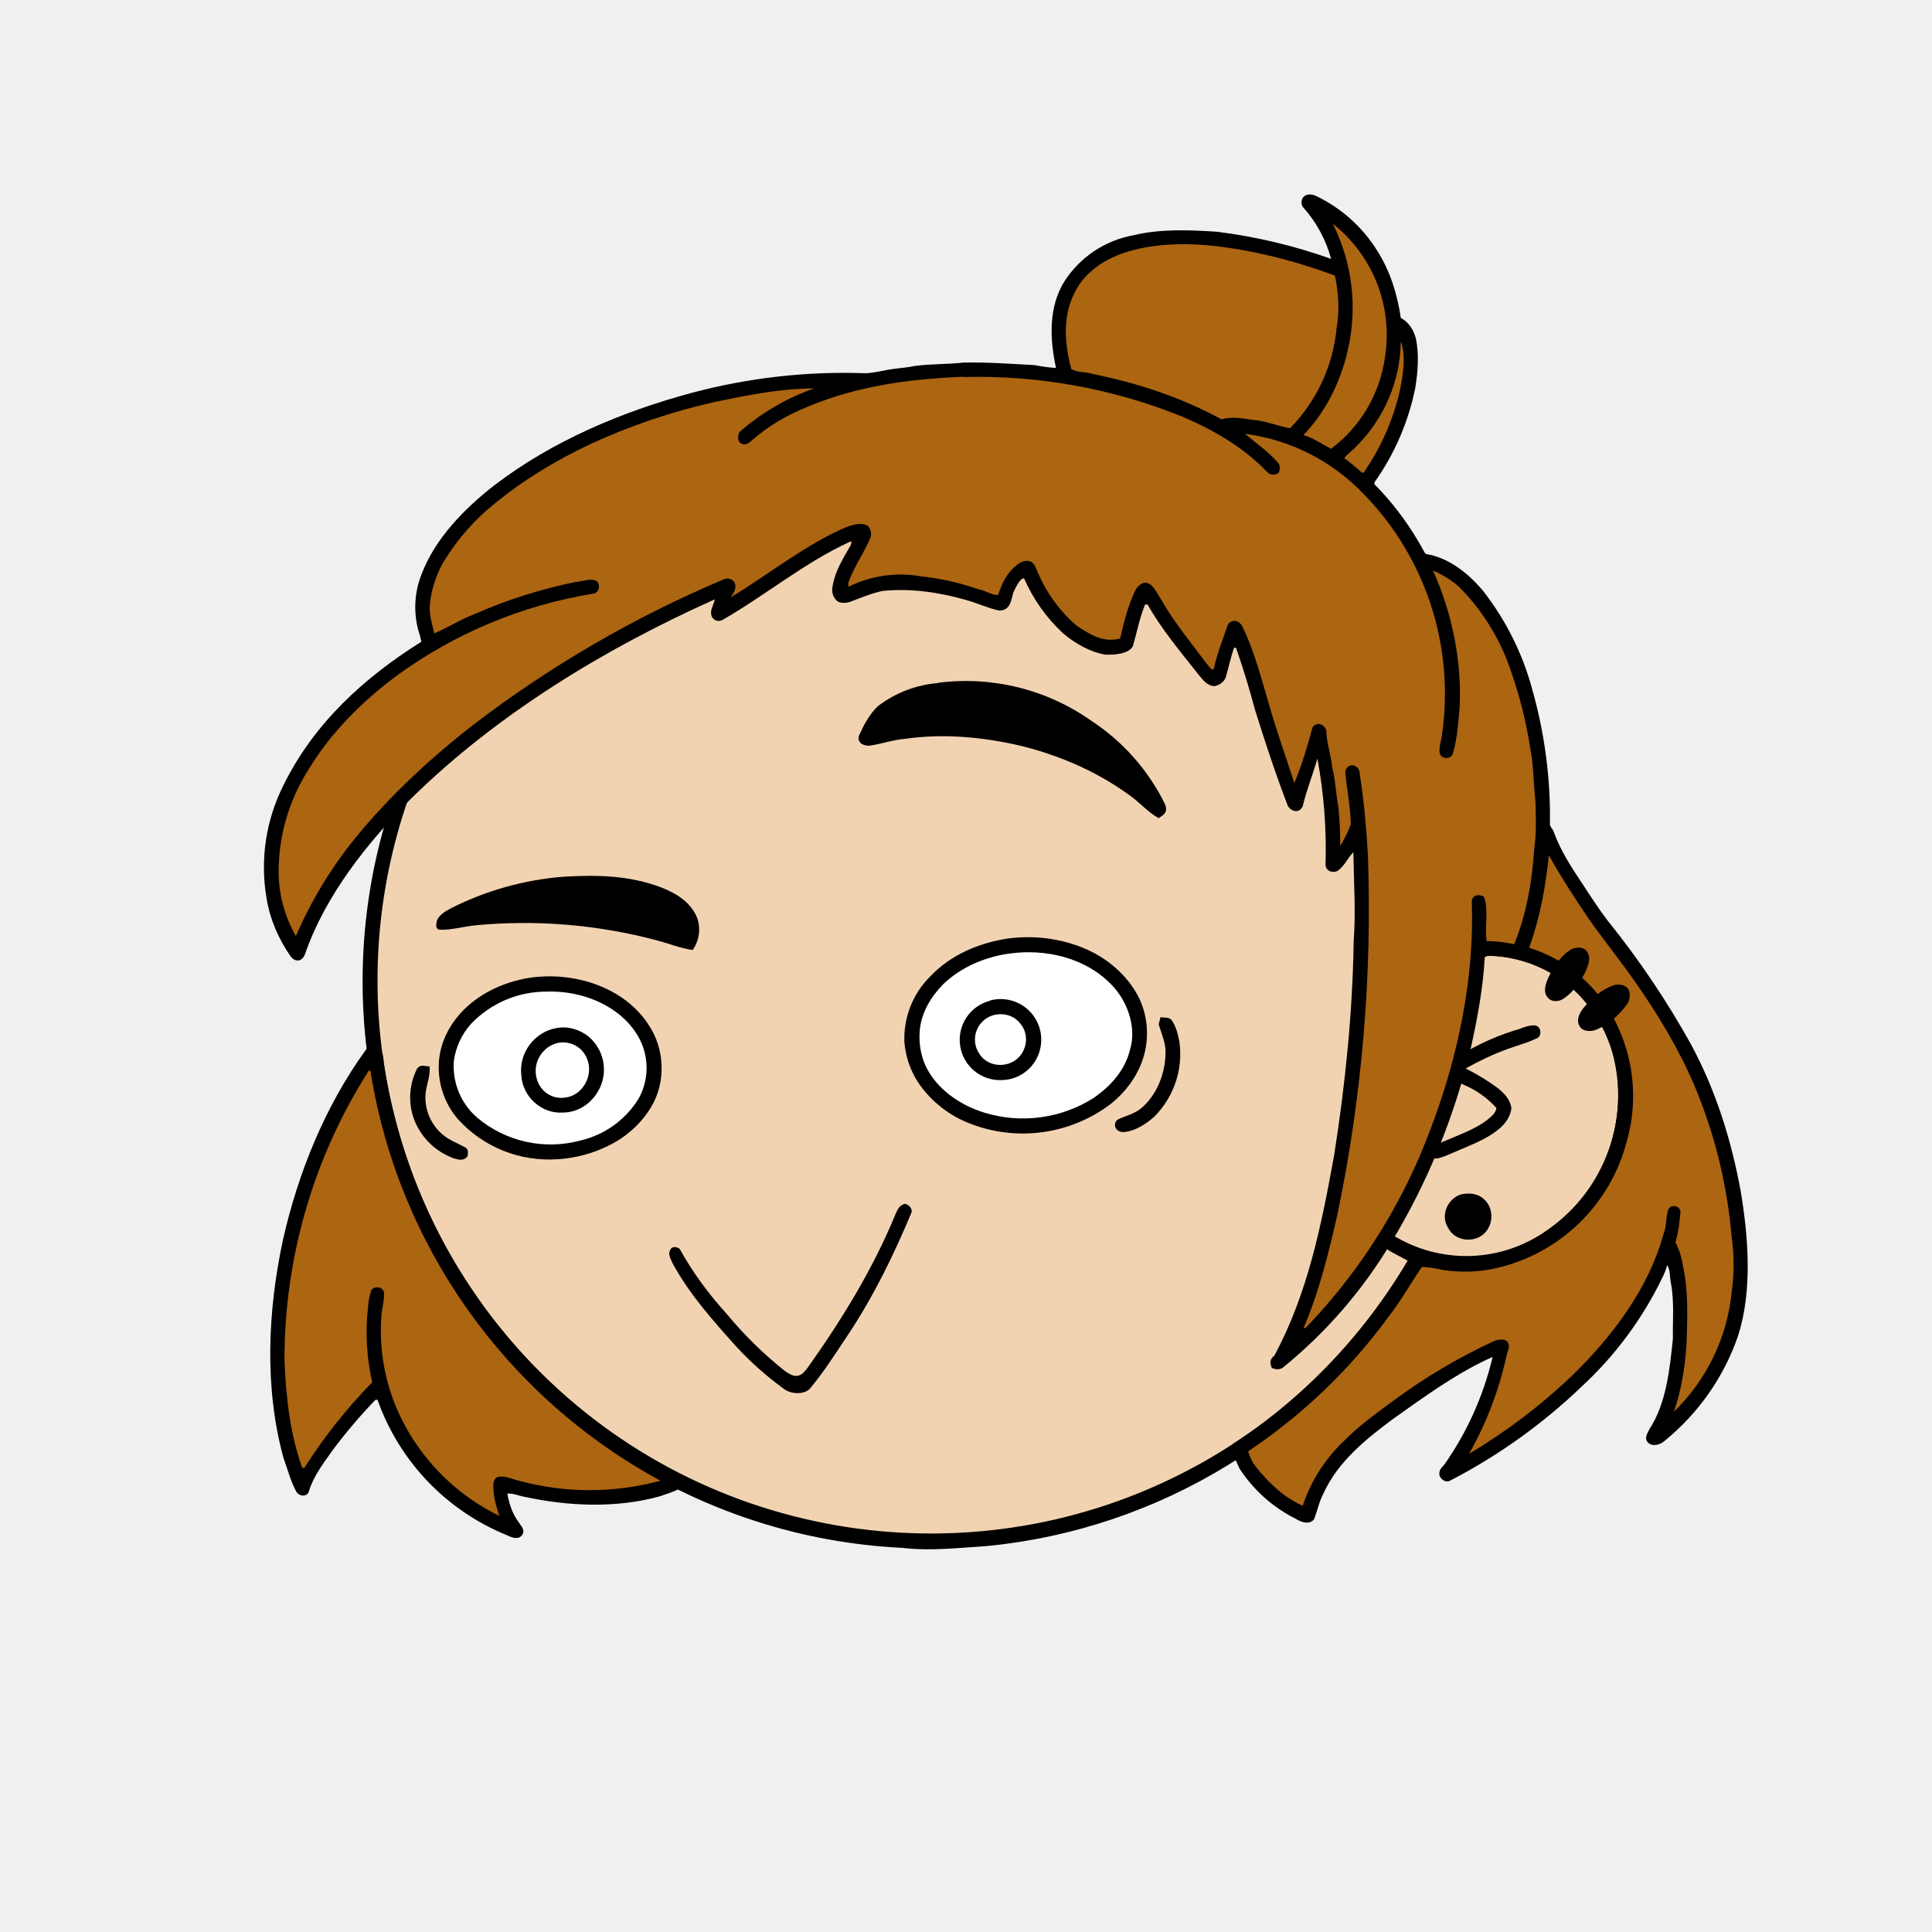
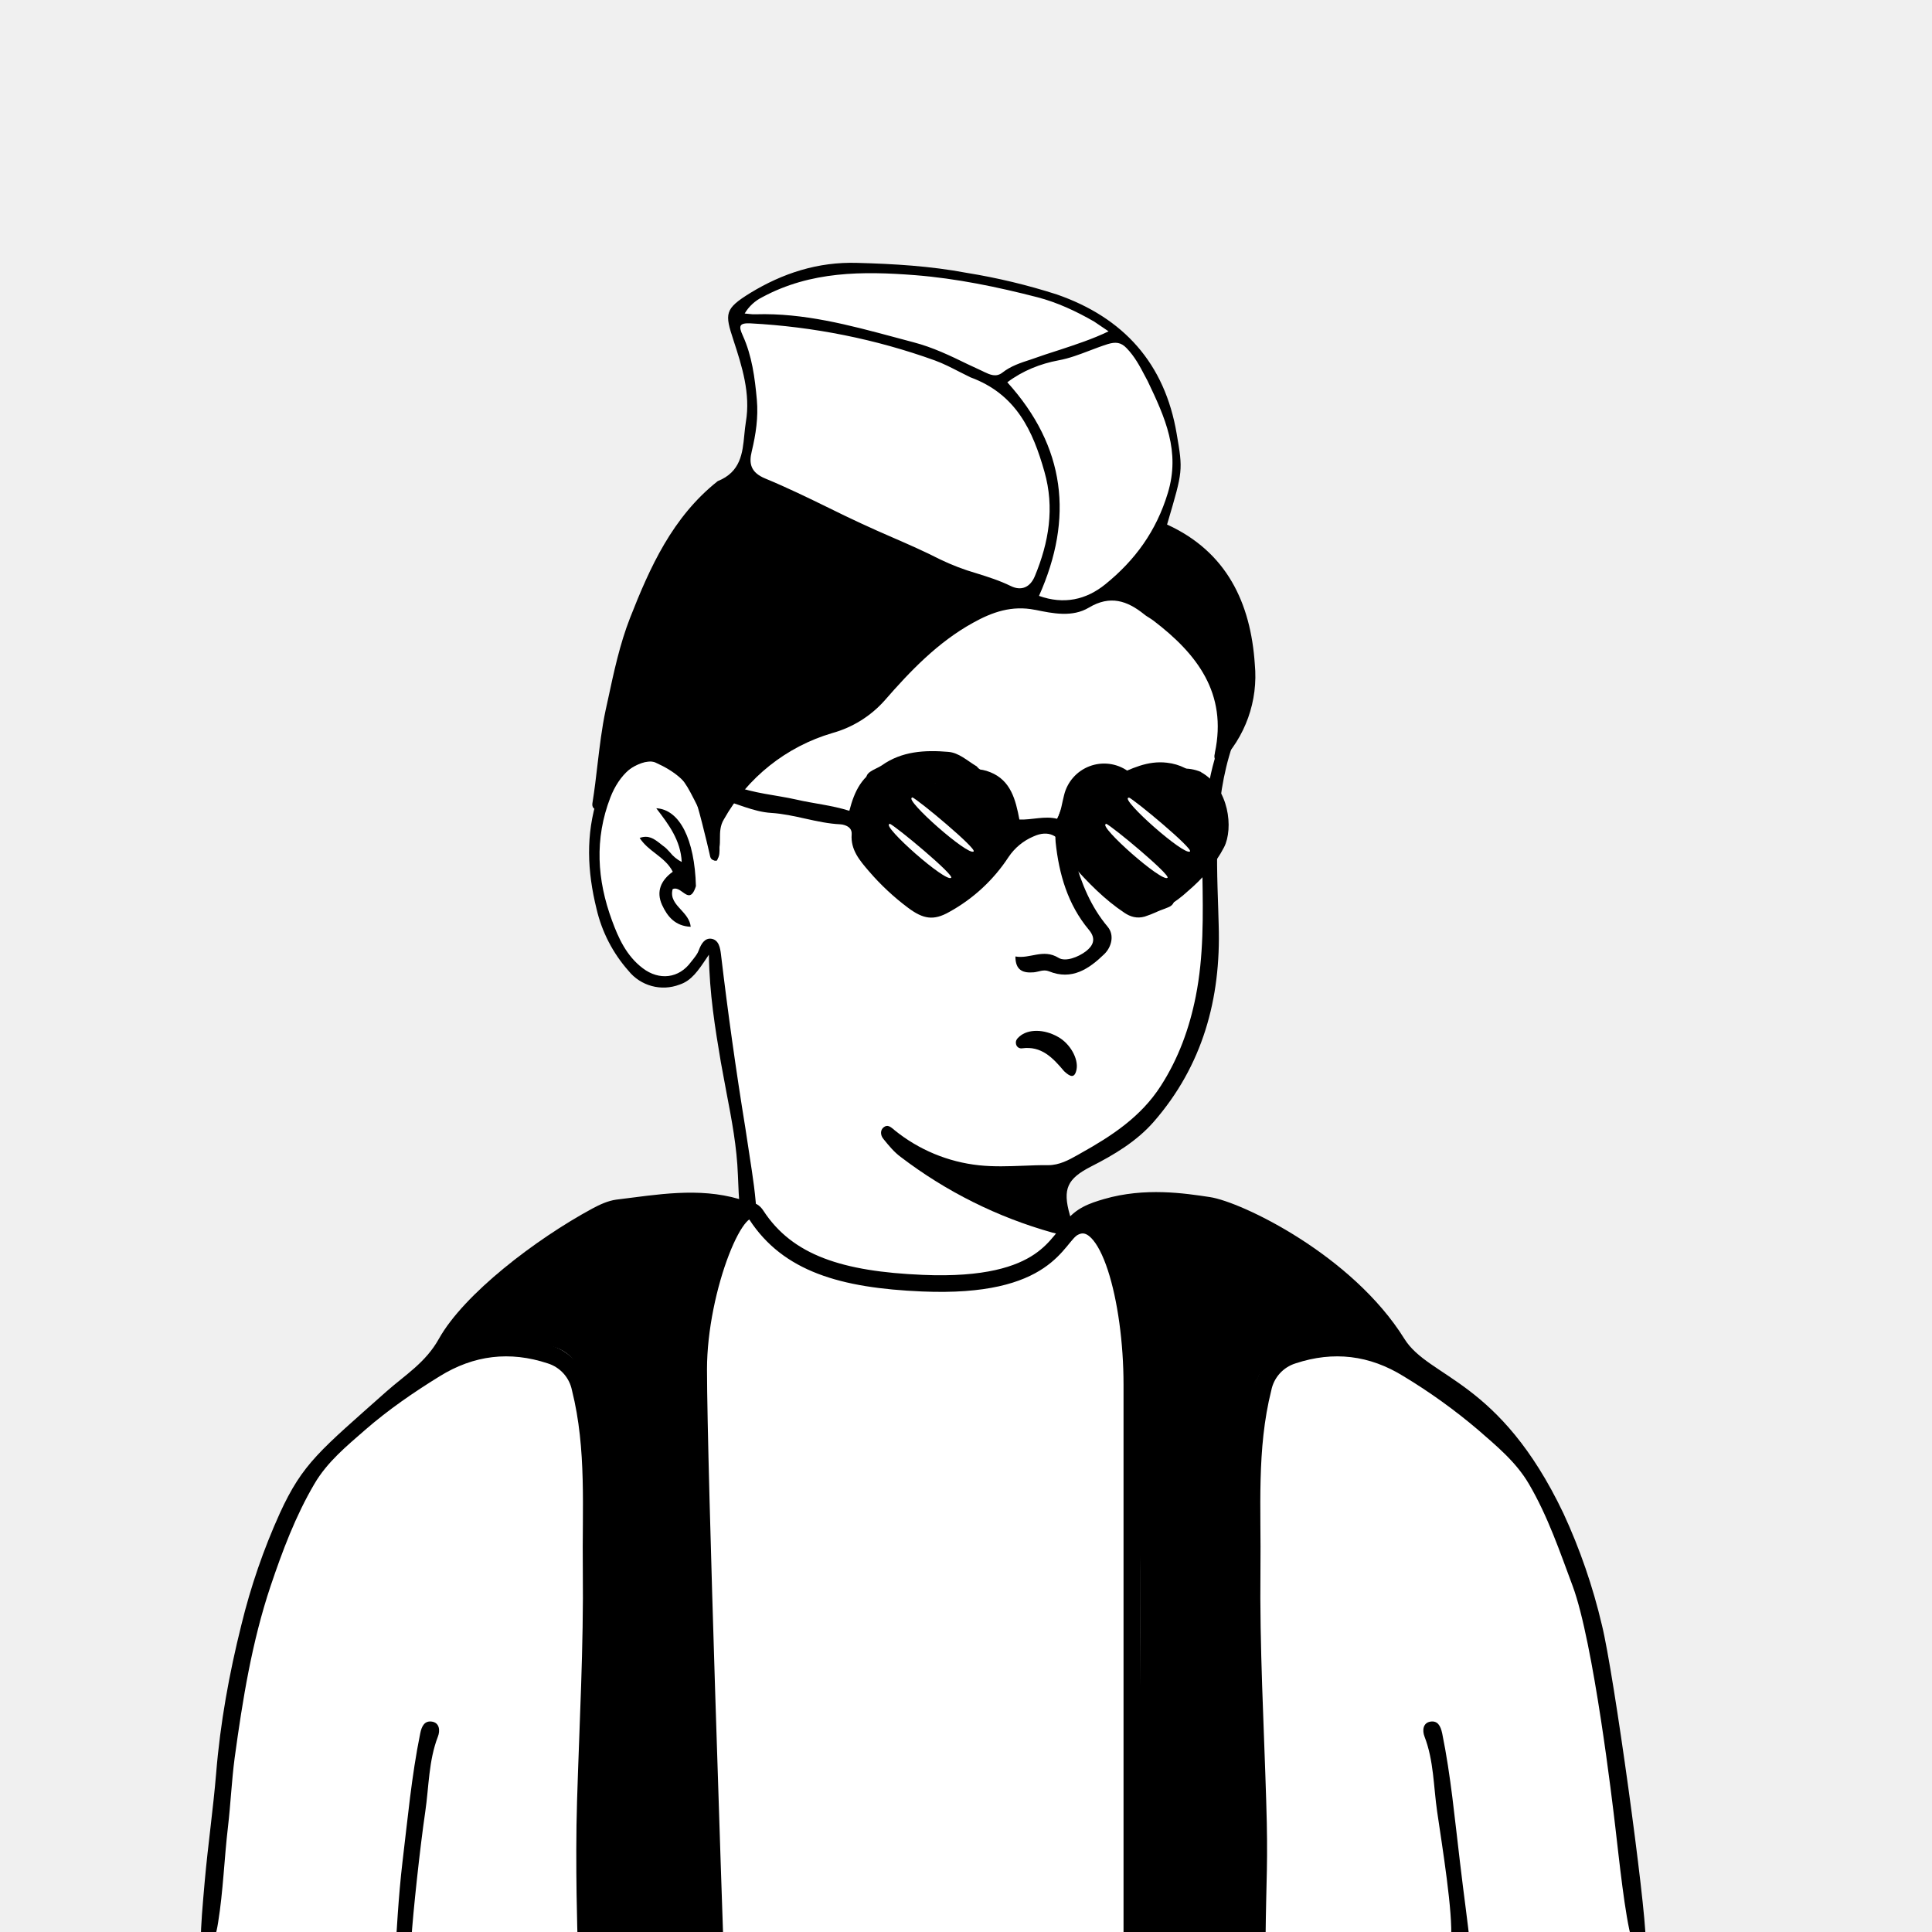
- <svg xmlns="http://www.w3.org/2000/svg" viewBox="0 0 762 762" fill="none" shape-rendering="auto">
+ <svg xmlns="http://www.w3.org/2000/svg" viewBox="0 0 1744 1744" fill="none" shape-rendering="auto">
  <mask id="viewboxMask">
-     <rect width="762" height="762" rx="0" ry="0" x="0" y="0" fill="#fff" />
+     <rect width="1744" height="1744" rx="0" ry="0" x="0" y="0" fill="#fff" />
  </mask>
  <g mask="url(#viewboxMask)">
-     <path d="M396 164.8a224.8 224.8 0 0 1 104.8 42.4c6.2 4.9 12.5 9.4 18 15a225.4 225.4 0 0 1 71.8 149 58.5 58.5 0 0 1 50.9 42.2 71 71 0 0 1-27.6 76.5c-11 7.7-24.5 12-38 11.7-5 0-10-1.6-15-1.8-1.9 2.2-3.3 4.9-4.8 7.3A223.3 223.3 0 0 1 389 609.8c-11 .7-21.9 2-33 .7a223.7 223.7 0 0 1-178.8-342.3A223.4 223.4 0 0 1 352 163.5c14.6-1.4 29.4-.3 44 1.3Z" fill="#000" />
-     <path fill-rule="evenodd" clip-rule="evenodd" d="M498.8 213.2A216 216 0 0 0 363 169c-13-.2-26.2 1.6-39 4a218 218 0 0 0-113.6 365.5 218.5 218.5 0 0 0 260.4 40.2c35-18.8 64.2-47.3 84.4-81.5l-3-1.6c-2.8-1.4-5.7-3-8-5-2.2-2-.3-5.8 2.7-4.7 1.5.7 3 1.6 4.4 2.4a55 55 0 0 0 59.6-3.6 64.5 64.5 0 0 0 25-69.8 53.1 53.1 0 0 0-24-31 52.6 52.6 0 0 0-47-2.8c-1.6.8-3.4 1.5-5 1.3-2.5-.2-2.8-4.2-.6-5.2 8-4 16.5-5.6 25.4-6.4a217 217 0 0 0-72-146.4c-4.4-4-8.7-8.1-13.9-11.3Zm107.6 196.2c2-1.2 1.3-5.1-1.4-5-2 0-4.2.8-6.2 1.6l-1.4.4a95.1 95.1 0 0 0-25.5 12.4c-2.2 2-2.2 4.4.1 6.2a92 92 0 0 0 5.2 2.8 36 36 0 0 1 13 9.2c-.2 1.9-2 3.4-3.4 4.5l-.2.2c-3.9 3-8.8 5-13.6 7-2.5 1-4.9 2-7.1 3.1-1.7.8-2.6 2.2-1.6 3.9 1 2 3.2 1.1 5 .5l.6-.2 5.4-2.3c5.4-2.3 11-4.5 15.4-8 2.7-2.1 5.1-5.1 5.4-8.7-.5-3.4-2.7-5.7-5.3-7.8a83 83 0 0 0-11.6-7.2l-1.1-.6c5.4-3 10.8-5.6 16.6-7.7l5-1.7a52 52 0 0 0 6.7-2.6Z" fill="#f2d3b1" />
-     <g transform="translate(-161 -83)">
-       <path d="M558.2 453.2c11.5-1.6 23.7.2 34 5.5 7.6 4 14.3 10.3 18.1 18a32.5 32.5 0 0 1 2.1 21.8c-2 8-7.2 15.2-13.7 20.2a57.4 57.4 0 0 1-54.2 7.8 43.6 43.6 0 0 1-21.4-16.6 34.2 34.2 0 0 1-5.4-15.9 34.5 34.5 0 0 1 10.3-26c8-8.4 18.9-13 30.2-14.8Z" fill="#000" />
-       <path d="M559.2 459.1c14-2 29.7 1.6 39.8 11.9 6.6 6.5 10.4 17 7.7 26-2 8.2-7.7 14.5-14.6 19.2a52 52 0 0 1-43 5.6c-8.7-2.7-17.1-8.2-21.8-16.1-3-5-4.1-11-3.5-16.7.7-6.8 4.5-13.1 9.3-17.9 7-6.7 16.5-10.7 26-12Z" fill="#fff" />
-       <path d="M369.5 468.7c17.6-2.7 37.9 3.4 47.7 19.1 5.5 8.6 6.3 20 2 29.2-3 6.3-8 11.6-13.8 15.4a52 52 0 0 1-24.4 7.8 48.4 48.4 0 0 1-39.4-15.8 31.3 31.3 0 0 1-7.5-22.4c.5-8.3 4.6-15.7 10.5-21.4 6.9-6.5 15.6-10.3 24.9-11.9Z" fill="#000" />
-       <path d="M376.6 474.1c9.6-.3 19.5 2.3 27.3 8 5.2 3.8 9.5 9.2 11.2 15.4a25 25 0 0 1-2.1 18.6 36.6 36.6 0 0 1-23 16.7 44.9 44.9 0 0 1-40.8-9 26.8 26.8 0 0 1-9.2-22.3c.7-5.4 3.1-10.6 6.8-14.7a41 41 0 0 1 29.8-12.7Z" fill="#fff" />
-       <path d="M551.5 477.6a16 16 0 0 1 19.9 18.4A15.8 15.8 0 0 1 556 509a15.9 15.9 0 0 1-4.5-31.3Z" fill="#000" />
-       <path d="M553.6 483.2c4-.7 7.8.6 10.2 4 3 4 2.3 9.8-1.4 13.2-4.4 4-11.8 3.4-15.1-1.7a10 10 0 0 1 6.3-15.5Z" fill="#fff" />
-       <path d="M618.7 484.2c1.7.3 3.6-.2 4.6 1.4 1.6 2.5 2.4 5.6 2.9 8.5a35 35 0 0 1-9.8 29.2c-3.3 3-7.9 6-12.4 6.2-2.8 0-4.3-2.7-2.4-4.8 3.3-1.7 6.6-2.2 9.5-4.6 6.3-5.3 9.6-14 9.6-22.1 0-4-1.6-7.2-2.7-11l.7-2.8ZM380.4 488.5c4.5-.9 9.2.5 12.7 3.3a17 17 0 0 1 4.7 19.8c-2.6 5.9-8.2 10.2-14.8 10.2-8.5.6-16-6.4-16.4-14.8-1-8.7 5.2-17 13.8-18.5Z" fill="#000" />
-       <path d="M379.5 494.8c5.1-2 11 .6 13 5.7 2.8 6.4-1.6 14.7-8.7 15.4a9.9 9.9 0 0 1-10-4.8 11.4 11.4 0 0 1 5.7-16.3Z" fill="#fff" />
-       <path d="M330.4 503.6c.5 4-1.4 7.4-1.6 11.4-.3 6 2.4 12.1 7.3 15.9 2.4 1.9 5 2.8 7.7 4.3 2 .8 1.9 2 1.6 3.9-1.5 1.8-3.3 1.4-5.3.8a26.3 26.3 0 0 1-16-16 25 25 0 0 1 1.4-19.4c1.3-1.9 3-.9 5-.9Z" fill="#000" />
+     <g transform="translate(531 487)">
+       <path d="M554 727.7c-99.2 297-363.8 388.6-503.7 19.8-19.3-50.7 31-69.5 66.2-91.9 24.1-15.3 36.8-28.5 35.3-42.2-7-64.4-36.9-243.8-36.9-243.8l-3-5.8s.7-1.6-2.2 1.2c-3 3-9.9 34.2-37 34.2-24.5 0-49.2-10.9-61-86.3C7.2 285.6 9.6 214 40 201c12.5-5.3 24-7.2 35.2-.8 11.3 6.4-13-22 112-126C268.4 6.4 396.7-3.5 448.5 8 500.3 19.5 552 44.8 574.9 98.5c27.8 65-25.9 114.3-14 262.5-2.2 53.6.8 171.2-146.6 210.6-28 7.5-19.3 48.4 22.7 58.4 67 21 117 72.3 117 97.9" fill="#fff" />
+       <path fill-rule="evenodd" clip-rule="evenodd" d="m554 266.2.1-1.4c4.1-36.4 8.2-71.7 27.1-103.4 6.5 4.4 5.7 10 3.7 15.2-19.9 51.2-18 104.4-16.2 157.6l.4 14c2.1 66.4-14.5 126.8-58.7 177.5-15.4 17.6-35.8 29.8-56.5 40.3-21.4 11-25.9 20.1-19.2 43.6l.8 2.6c1.4 3.9 2.8 7.9-1 11.8-4.5 4.6-9.5 3.3-14.8 1.8l-.6-.1a406.4 406.4 0 0 1-137-68.3c-6-4.4-10.8-10.3-15.5-16.1l-.3-.4c-2.5-3-3-7.8.5-10.4 3.3-2.5 5.8-.5 8.7 1.8l1 .9a145.5 145.5 0 0 0 76.3 31.7c13.4 1.4 26.6.9 40 .4 7.4-.3 14.8-.6 22.3-.5 10.2 0 18.7-4.7 26.7-9.2l2.8-1.6c27.8-15.5 54.3-32.8 72.2-60.7 16.1-25 25.9-52.2 31.6-80.9 7.2-36.1 6.6-72.7 6-109.8-.3-12-.5-24.2-.5-36.4ZM50.6 190.8c21.9-1.7 34 11.2 44.3 26.3a140.4 140.4 0 0 1 22.4 61.5c.5 3.7 1 7.6-1.2 11.3-4.5.6-4.9-3-5-5.6-.5-20.7-9.7-38.7-18.9-56.1-6.6-12.5-16.2-24.6-31.4-27.6-17.2-3.5-33 12-40.8 32.2-14.5 37.6-12 74.6 1.4 111 5.8 15.9 13.1 32.1 27.8 43.2 14.8 11.3 32.7 9.3 43.6-5.7l2-2.5c2-2.6 4-5.1 5-8 2.1-5.8 5.4-11.2 11.3-10.4 6.8 1 8 8.3 8.7 14a3661 3661 0 0 0 22 156.7l5.9 38.8c2.6 17.1 5.6 41.7 3.6 52.1a28 28 0 0 0-.3 2.2c-.4 2.8-.6 5-4.2 5.5-4.9.8-7-2-7.7-6.4-2.3-17-3-23.6-4-49.6-.9-25.2-5.6-50-10.4-74.9l-5-27c-5.2-30.8-10.3-62-10.8-97l-2 3c-7.6 11.3-13.7 20.5-24.5 24a40.5 40.5 0 0 1-46.1-12.5 127.8 127.8 0 0 1-28.8-55.8c-8.4-34-9.9-67.1.9-100.6 5.2-16.1 23.7-44.7 42.2-42Zm34.6 127.5c4.4 3.2 8.4 6 12-5.4-1.1-42.2-14.7-69.2-35.8-70.3 11.2 14.6 22 28.8 23 48.5a32.3 32.3 0 0 1-10.7-8.8c-2-2.2-4-4.4-6.5-6l-3-2.4c-4.8-3.6-9.7-7.4-17.8-4.5 3.8 5.8 9 10 14.3 14 6 4.7 12 9.3 15.6 16.5-10.6 7.7-15.2 17.7-9.7 29.9 4.8 10.5 11.9 19.2 25.9 19.8-.6-6.3-4.7-10.9-8.8-15.4-5-5.4-9.7-10.6-7.5-18.6 3.2-1.5 6.2.7 9 2.7Z" fill="#000" />
    </g>
-     <g transform="translate(-161 -83)">
-       <path d="M531 352.3a85.8 85.8 0 0 1 60.6 15.1 82.9 82.9 0 0 1 29 33c1 3-.4 3.8-2.6 5.3-4-2.2-6.9-5.6-10.5-8.3-13-9.7-28-16.3-43.7-20.2-15-3.5-30.6-5-45.8-2.8-4.8.4-9.3 2-14 2.7-2.4.2-5.1-1.2-4.2-4 1.9-4.2 4.2-8.6 7.6-11.7a45 45 0 0 1 23.6-9ZM383 428.8c13.4-.8 26.3-.6 39 4.3 5.9 2.3 11.6 5.9 14 12a14 14 0 0 1-1.8 12.6c-4.9-.7-9.4-2.6-14.1-3.8a203 203 0 0 0-71-6c-5 .4-10 2-14.8 1.8-1.8-.5-1.2-2.2-1-3.5.9-2.5 3.6-3.9 5.8-5.1a119.2 119.2 0 0 1 43.9-12.3Z" fill="#000" />
+     <g transform="translate(178 1057)">
+       <path d="M1301.3 694.3H182L6 692s25.8-236.8 36.7-268.4C69 348 95.3 256.1 163.2 211.3c29.6-19.6 53.3-37 55.2-47.6 1-5.3 97.8-99.7 115.3-109.2C417.2 8.9 498.5 36 498.5 36l.9 18.8s1.9 22.7 6.9 29.4c22.7 31 101.3 50.4 154.1 54.7 66.3 5.3 138.5-24.7 140.7-46.7 1.7-17.3-21.4-48.5 11.8-61.6C838.5 20.6 914.5 27 941 37.3c34.1 13.2 99 53.5 130.3 93.4 12.2 15.6 14.7 59.5 56.3 72.4 62 19.1 109.6 108.7 135.3 220.5 13.1 57.2 38.4 270.7 38.4 270.7Z" fill="#fff" />
+       <path d="M961 694H845.9l4.8-188.7s2.5-265.3-4.8-355.8c-2.4-29-20.3-69.5-32-57.8-68.3 68.3-163.6 53.8-172.2 54.6-23.3 2.2-61.7-7.6-106-28-12.3-5.8-40.7-39.9-40.7-39.9s-41.7 60.7-44.3 122c-4.2 100.4 4.9 268.3 8 338a7165 7165 0 0 1 4.5 155.6h-115s18.4-319.6 0-499.6c-8-76.7-122.7-9.1-118.9-35.4 7-48.6 106.4-118.4 157.5-132.2 20.1-5.4 109.7 5.9 109.7 5.9s5.2 51.2 28.4 70.8c10 8.4 57.2 30.6 105 35.9 55.3 6.1 113.4-6.2 146.7-22.8 44.3-22-17.2-48 22.6-75.2 39.6-27 62-16.7 92.8-15.7 95.4 3 209.3 131.5 191.9 137.3-25.2 8.6-120.3-32.8-130.5 39.5C939 305.2 961 694 961 694Z" fill="#000" />
+       <path d="m843.7 694.3-377.5-.3s-13.5-434.3-13.5-523.6c0-74 36.6-154.8 52-130.7 28.5 44.5 76.5 55 149 58.3 115 5.1 121.6-38 137.3-46.8 31.4-17.9 52.7 56.4 52.7 133v510.1Z" fill="#fff" />
+       <mask id="bodyVariant10-a" style="mask-type:luminance" maskUnits="userSpaceOnUse" x="453" y="259" width="392" height="433">
+         <path d="m467 692-14-432.5h392V692H467Z" fill="#fff" />
+       </mask>
+       <g mask="url(#bodyVariant10-a)">
+         <g transform="translate(396 278)" style="mix-blend-mode:difference">
+           <path d="M204.9 175.7s150.1 43.7 172 42.1c9.5-.6 13.6-7 11.8-16.2a28 28 0 0 0-5.5-12c-2.9-4-186-225.6-203.5-184.5a16 16 0 0 0 .5 12.5c4.3 8 10.8 14.4 16.3 21.3 21.4 24.8 41.6 50.6 63.1 75.3 12.7 14.9 30.5 34.2 37.9 47.7-5.4-.5-15.1-3.5-21.1-4.9-13.5-3.4-27-7-40.5-10.3a313.1 313.1 0 0 0-60.2-9.7c-9.2-.1-20.4-.4-27 7.1-5.2 6.5-6 15.8-2.8 23.3 4 8.3 10.7 15 16.6 22a855 855 0 0 0 29.6 30.9c18.8 18.5 37.3 37.2 56.2 55.5 22 21 43.5 42.3 65 63.7 15.9 15.5 32 30.7 47.9 46.2 4.8 4.7 9.6 9.4 14.8 13.7l5.3 4.2c1.2.8 2.4 1.7 3.9 1.8 2.5-.4 3.3-3.5 3.6-5.7.9-5.8-2.8-10.7-5.6-15.3C358.6 345.7 205 175.7 205 175.7Z" fill="#fff" />
+         </g>
+       </g>
+       <path d="M1295 694c-6.2-21.3-11.5-73.3-14.9-102-2.4-20.7-19.6-166.5-38.5-217.4-11.6-31.1-22.4-63-39.5-92.1-11.7-20-29.3-34.3-46-48.9a513 513 0 0 0-67-48.2c-30.9-19.2-63.4-23-97.6-11.7a32 32 0 0 0-21.9 24.3c-13.4 53.3-9.1 107.6-9.8 161.6-.8 69.8 3.1 139.5 5.2 209.2 1.8 57.2 0 66.7-.6 125.2h-14.5c-.9-32.2-.4-15.3-.6-47.5-.2-47.6-.8-95.1-1.6-142.7-.6-37.8-.3-75.7-2.8-113.5-2.6-39.6-2.7-79.1.7-118.6 2.5-28.2.1-57 11.3-84.3 9.4-23 28.3-31.8 49.9-33.5 22.4-1.7 45.7-4.8 69.8 9.3-4.8-16.6-15-24.7-22.6-34-28-34.2-65.5-55.5-103.6-76.8-39.3-22-80.7-19-122.6-17.4-6.5.3-12 3.8-17.8 6.7-7.5 4-15.3 7.3-26.6 4.8 9.5-13 22.1-17.3 35.1-21.1 37.1-10.8 73-5.2 95.7-1.8C943 28 1042.7 76 1089.7 151.5c22.3 35.9 85.8 36.4 143.6 157.6a528 528 0 0 1 34.7 100.7c10.9 44 39.5 252.6 39.5 284.2H1295ZM15.3 694c2-6.9 2.7-9.9 3.6-15.7 4.6-28.4 5.5-57.6 8.9-86.3 2.4-20.6 3.3-41.4 6-62 7.2-52.7 15.6-105 32.5-155.4 10.7-31.7 22.4-63 39.5-92.1 11.7-20 29.3-34.3 46-48.9 20.7-18 43.5-33.7 67-48.2 30.9-19.2 63.4-23 97.6-11.7a32 32 0 0 1 21.9 24.3c13.4 53.3 9.1 107.6 9.8 161.6.8 69.8-3.1 139.5-5.2 209.2-1.8 57.2.5 125 .5 125l14.6.2c.9-32.2.4-15.3.6-47.5.2-47.6.8-95.1 1.6-142.7.6-37.8.3-75.7 2.8-113.5 2.6-39.6 2.7-79.1-.7-118.6-2.5-28.2-.1-57-11.3-84.3-9.4-23-28.3-31.8-50-33.5-22.3-1.7-45.6-4.8-69.7 9.3 4.8-16.6 15-24.7 22.6-34 28-34.2 65.5-55.5 103.5-76.8 39.4-22 80.8-19 122.7-17.4 6.5.3 12 3.8 17.8 6.7 7.5 4 2.3 11.5 6.4.7 5.8-15-2-13.2-15-17-37-10.8-74-4-111 .5-7.4 1-14.8 4.4-21.5 8-51.4 27.8-116 77.2-138.6 117.6-12 21.6-30.7 32.8-47.5 47.7C111 252.3 95.3 263.8 74.6 309a573.6 573.6 0 0 0-34.7 100.7c-11 44-19.1 88.6-22.8 134.2-2.7 32.4-7.4 64.8-10.3 97.4-2 22.8-3.5 39.7-3.5 52.6h12Z" fill="#000" />
+       <path d="M1131.8 694c2-23.7-8-84.7-12.5-115.7-3.3-22.6-3-46-11.4-67.7-2.1-5.4-1.5-12.4 5.3-13.5 6.4-1 9.2 3.5 10.7 10.8 7.8 38.3 11.3 77.2 16 116 3.5 30 7.8 60 8.5 70l-16.6.1ZM193.3 694c1.4-23.6 8-84.7 12.6-115.7 3.3-22.6 3-46 11.4-67.7 2.1-5.4 1.5-12.4-5.3-13.5-6.4-1-9.3 3.5-10.7 10.8-7.8 38.3-11.3 77.2-16 116-3.6 30-5.7 70.1-5.7 70.1h13.7Z" fill="#000" />
+       <path d="M467.4 694.3S452.7 266.8 452.7 179c0-72.8 36.6-163 52-139.2 28.5 43.8 77.2 58.4 149.7 61.5 115 5 120.9-41.3 136.6-50 31.4-17.6 52.7 66 52.7 141.4V694" stroke="#000" stroke-width="15" />
    </g>
-     <g transform="translate(-161 -83)">
-       <path d="M517.9 557.8c1.5.3 2.8 1.6 2.7 3.2-7 16.8-15 33.2-25.1 48.4-4.7 7-9.2 14.2-14.5 20.6-2.1 3.3-8 3-10.8.8-6.9-5-13.3-10.7-19-16.9-9.3-10.4-18-20.1-24.8-32.4-.8-1.9-2.3-4-.8-5.9.6-1.2 3-.8 3.6.2 5.1 9.2 11.4 17.7 18.5 25.5a154 154 0 0 0 22.7 22.3c1.2.8 2.4 1.7 3.8 2 2.6.4 3.8-1.2 5.3-3.1 13.5-19 25.7-38.8 34.6-60.4.9-2 1.5-3.7 3.8-4.3Z" fill="#000" />
+     <g transform="translate(266 207)">
+       <path d="M613 324c-59.5-29-155.6-70.2-189.9-89.6-34.2-19.4-9.5-18-11.6-69-2.1-50.1-25.2-85.3-9.2-98.8C430 43.6 502.4 27 589 39.5c96.3 14 156.3 39.4 185.3 97.6 27 54.3 24.5 91.5 11.2 119.5-17 35.5-48.8 79.3-80.4 82.3-31.6 3-92-14.8-92-14.8Z" fill="#fff" />
+       <path fill-rule="evenodd" clip-rule="evenodd" d="M405.9 185.5c-1.6 16.4-3.2 33.5-24 41.8-41 32.5-61.3 78-79.2 123.6-9.2 23.5-14.6 48.8-20 74l-2 9.1c-3.5 16.5-5.4 33-7.4 49.7-1.3 11.2-2.6 22.3-4.4 33.5-.6 3.2-.2 6 4.5 7 4.2-2.7 5.8-7.2 7.5-11.6.8-2.2 1.6-4.4 2.7-6.4 8.2-14.8 31.4-29.8 42.2-24.8 16.9 7.6 31.8 18.4 37.3 37.4 3.3 11.2 6 22.5 8.8 33.8l2.5 10.6.3 1.4c.5 2.5 1 4.8 4.8 5.1 3.8-2 3.9-5.4 4-9v-3.1c.4-2.6.4-5.2.4-7.7 0-5.8.1-11.6 3.5-17.2a166 166 0 0 1 98-78 98.3 98.3 0 0 0 46.9-29.1c23.5-27 48.2-52.8 80-70.4 17.4-9.7 35.1-15.9 56-11.7h.2c16 3.3 33.5 6.9 48.4-2 19.2-11.5 34.6-6.3 50 6.1 1.4 1.2 3 2.1 4.4 3 1.4 1 2.8 1.7 4 2.7 39.3 30 66.7 65.5 55.4 119v.3c-.7 3-1.4 6.7 4 9.5a111.9 111.9 0 0 0 32-89.6c-3.7-55.2-25.3-101.4-79.2-126l.7-2.4c13.5-45.8 13.7-46.4 8-79.4-10.7-63.7-48-105-108.2-125.9a556 556 0 0 0-81.4-19.5c-33-6.2-65.6-8.1-98.8-9-35.5-1.1-67.4 9.4-96.6 27.2-23.3 14.4-23 18.6-15.1 42.6 7.8 23.8 15.5 48.3 11.2 73.7-.6 3.7-1 7.7-1.4 11.7ZM600 128.6l10 5c41.4 15.2 56.4 48.4 66.8 85.2 9.3 32.6 4 63.8-8.7 94.4-4.3 10.2-12.3 13.4-21.7 8.8-10-4.9-20.4-8.2-31-11.5a208.9 208.9 0 0 1-32.9-12.6c-13.9-7.1-28.2-13.4-42.5-19.6a1161 1161 0 0 1-57.4-26.6c-19-9.3-38.1-18.6-57.7-26.7-13.4-5.5-15-13.7-12.3-24.6 3.7-15.4 6-30.6 4.6-46.5-1.8-20-4.4-39.7-12.7-58-3.9-8.5-3.4-11.5 7-11 56.8 3 113 14.2 166.5 33.5 7.6 2.8 14.8 6.5 22 10.2ZM770 137l-2.4-4.5c-4.7-9-9.4-17.8-16.6-25.2-5.1-5.4-10-5.8-17-3.7-5.7 1.8-11.2 3.9-16.7 6-9 3.4-18 6.9-27.9 8.7-16.1 3-32.2 9.3-46.1 19.8 52.6 58.2 60 122.5 28.6 192.8 22.4 8 42.5 3.6 59.9-10.5 26.8-21.7 46-48 56.4-82.4 11.4-37.5-2.4-67.9-18.2-101Zm-99.6-75.7c17.8 4.6 35 12.6 51.3 22l13 8.8c-14.5 7-29.3 11.8-43.8 16.6a745.8 745.8 0 0 0-26.6 8.9c-9 2.9-17.9 5.8-25.5 11.8-5.7 4.4-11.2 1.8-16.5-.7l-1.4-.7-13.3-6.2c-15.8-7.7-31.6-15.3-48.9-19.8l-17.2-4.6c-41-11-82-22-125.2-20.7-2 .1-3.8 0-6.1-.3l-4-.4a38.4 38.4 0 0 1 16-14.8c43.7-23.5 90.4-23.5 138-19.8 37.5 3 74 10.6 110.2 19.9Z" fill="#000" />
    </g>
-     <g transform="translate(-161 -83)" />
-     <g transform="translate(-161 -83)" />
-     <g transform="translate(-161 -83)">
-       <path d="M675.4 160.4c1.2-1 3.1-.8 4.5-.2a57.8 57.8 0 0 1 24.3 21.7c5.1 8 7.9 17.1 9.3 26.5 3.2 1.7 5 4.7 5.9 8 1.4 6.4.8 13.3-.2 19.6a97.6 97.6 0 0 1-16 37.1l-.2.8c8 8 14.6 17.2 20 27.2l.4.4c9 1.4 16.8 7.7 22.5 14.5a109 109 0 0 1 19.4 38.8c4.9 17.2 7.3 35.3 7 53.1-.1 1.2 1.2 2 1.5 3.2 2.8 7.6 7 14 11.4 20.6 3.2 4.9 6.3 9.7 9.8 14.3a343.2 343.2 0 0 1 33 49c9.8 18.2 15.9 37.8 19.6 58.1 3 18.2 4.6 39-1.1 56.8a91.9 91.9 0 0 1-29.1 41.5c-1.8 1.6-5.2 2.4-6.8.1-1-1.6.3-3.4 1-4.9 6.6-10.1 8-23.8 9.2-35.6-.1-7.3.6-14.9-.8-22-.5-2.1-.1-5.2-1.5-7-.4 1.8-1 3.2-1.8 4.8a143 143 0 0 1-31.8 43 223.2 223.2 0 0 1-52 37.2c-2 1-4.4-1-4.2-3 0-1.4 1.1-2.4 2-3.4a123 123 0 0 0 19-42.4c-13.5 5.9-27.1 15.8-39.2 24.4-10.7 7.9-21.9 17-27.5 29.4-1.7 3.2-2.4 6.8-3.7 10.2-2 2.4-5.2 1.1-7.3-.2a56.7 56.7 0 0 1-22.2-19.9c-1-2.7-4-7-2.4-9.7 28.8-18.4 53-44.5 70-74 .7-2.5 3-2.8 5.1-2 16.3 5.1 34.2 2 48.2-7.7a65.3 65.3 0 0 0 28-62.7 55.5 55.5 0 0 0-16-31.7A51.3 51.3 0 0 0 749 460a4 4 0 0 0-2.4.5c-.6 11.7-2.8 23.6-5.3 35-6.4 27.2-17 53.5-31.5 77.4a187 187 0 0 1-42.7 49.4c-1.2 1-3.1.9-4.5.2-.8-2-.8-3.4 1-4.8 13.2-24.4 18.7-52 23.6-79.1 4.4-28 7.3-56.3 7.7-84.5.9-11.3 0-24.1-.1-35-2.2 2.1-3.6 5.7-6.3 7.4-2 1-4.5 0-4.7-2.3a196 196 0 0 0-3.2-42c-1.8 6.3-4.3 12.4-5.8 18.8-1.3 2.8-4.2 2.3-5.8 0-4.8-12.4-9-25.2-13-38a341 341 0 0 0-7.5-24.5h-.8c-1.3 3.8-2.1 7.7-3.2 11.5-.6 1.9-2.6 3.3-4.5 3.6-2.8 0-4.6-2.5-6.2-4.4-7-8.9-14.7-18-20.2-27.8l-1 .1c-2.2 5.4-3.2 11-4.8 16.4-1.8 3.2-7.6 3.4-10.8 3.3-6-1-12-4.4-16.7-8.4a65 65 0 0 1-15.4-21.7c-1.8 0-3.4 4-4.2 5.5-1 3.4-1.2 7.2-5.7 7.2-4.5-1-8.7-3-13.1-4.2-10.5-3-22-4.7-33-3.5-4.5 1-8.4 2.7-12.7 4.3-1.6.5-3.7.6-5-.3a6 6 0 0 1-1.8-6c1-5.9 4-10.6 6.9-15.7.3-.5.5-1 .5-1.8h-.4c-17.7 8-33.6 21.3-50.6 31-1.7.7-3.2.2-4.1-1.5-.9-2.6.8-4.2 1.2-6.7-43.3 19.4-86 45.3-119.9 78.7-17.2 17.4-33.6 37.9-41.7 61.2-1 2.9-3.7 3.4-5.6 1-4.8-6.8-8.3-14.9-9.6-23.2a72 72 0 0 1 6.6-44.2c12-24.5 31.7-42.5 54.5-56.8l-.6-2.5a35.1 35.1 0 0 1 .7-24.2c5.4-14.2 17.1-26 28.8-35.1 22.8-17.4 50.3-29 77.9-36.4a233 233 0 0 1 68-7.7c3 0 6-.8 8.9-1.3 3.7-.7 7.4-.8 11.1-1.6 6.3-.8 12.7-.6 19-1.3 9.3-.2 18.7.5 28 1 2.8.5 5.6 1 8.5 1.1-2.5-11.3-3-24 3.3-34.1a41 41 0 0 1 27.2-18.2c10.6-2.6 22.2-2.1 33-1.4a213 213 0 0 1 45 10.7 50 50 0 0 0-10.9-20.2c-1.1-1-1-3.5.2-4.4ZM310.9 497.1c1.6 1.7 1.2 3.7 1.6 5.9a218.6 218.6 0 0 0 115.6 160.8c2.5.8 3.2 4.8 1 6.3-2.6 1.4-5.4 2.2-8 3.1-17 4.7-35.9 3.9-53 .2-2.5-.4-4.5-1.5-7-1.3.7 4 2 8 4.5 11.3.9 1.5 2.4 2.8 1.6 4.6-1.5 2.7-4.4 1.4-6.5.4a90 90 0 0 1-50.8-53.3h-.8a206 206 0 0 0-17 20c-3.5 5-7.4 10-9.2 15.9-.6 2.6-4 2.3-5.1.2-2.2-4-3.4-8.9-5-13.2-7.6-27.8-6.2-58-.2-86 6-26.5 16.6-52.7 32.6-74.8 1.4-2.2 4.2-2.2 5.7 0Z" fill="#000" />
-       <g fill="#ac6511">
-         <path d="M686.6 171.2a55.8 55.8 0 0 1 20.6 53A54.4 54.4 0 0 1 686 260c-3.6-1.8-7-4.3-10.9-5.4 8.7-9.1 14.4-20.5 17.3-32.7a74 74 0 0 0-5.8-50.8Z" />
-         <path d="M650.9 181.6c12.5 2.2 24.7 5.7 36.6 10.1 1.4 6.5 1.9 13.9.7 20.4a65 65 0 0 1-18.4 39.8c-4.4-.7-10-3.1-14.8-3.3-3.9-.6-8.4-1.4-12.2-.2-16-8.7-33-14.3-50.8-17.9-2.7-1-6.1-.4-8.5-2-3-11.6-3.6-23.2 3.4-33.6 6-8.3 15.4-12.3 25.2-14.2 13-2.4 25.8-1.4 38.8.9ZM713.5 217.7l.1.2c2.1 6.1.6 14-.7 20.1a93 93 0 0 1-14 31.3l-.6.2c-2.3-2-4.7-4-7.1-5.8 1-1.6 3.4-3 4.8-4.7a59.6 59.6 0 0 0 17.5-41.2v-.1ZM541 231.7a215 215 0 0 1 86.5 15.7c12.3 5.3 24 12 33.3 21.8 1.6 1.4 3 1.3 4.6.2.5-1.5.6-3-.6-4.2-4.2-4.6-8.2-7.3-12.8-11.1a78.4 78.4 0 0 1 46.5 23.4 112.6 112.6 0 0 1 31.2 95.5c-.2 2.5-2 6.4-.1 8.4 1.6 1.1 4 .6 4.5-1.4 1.7-5.8 2-12 2.6-18 .9-18.5-3-37.1-10.5-54 3.8 1.7 7.2 3.7 10.3 6.5a85 85 0 0 1 20.5 33.4c3.4 9.7 6 20 7.5 30 1.4 7 1.3 14 2.1 21.1.2 6.3.4 12.8-.5 19-.8 12.5-3.1 25.9-7.9 37.4-3.5-.7-7.3-1.3-10.8-1.2-1-5.5.9-12.2-1.1-17.5-2.2-1.3-5-.6-4.8 2.3 1 30.2-5.5 61-16.2 89.1a226.6 226.6 0 0 1-49.3 78.6l-.9.2c6.2-14.4 10-30 13.5-45.4A589.9 589.9 0 0 0 700.5 420c-.6-10.4-1.5-20.8-3.1-31-.2-1.5-.2-3-1.7-3.7-2-1.4-4.3.5-4.1 2.7.7 6.6 2 13.4 2.2 20-1.1 3-2.6 6-4.2 8.7 0-5-.2-10.2-.7-15.2-1-5.2-1.1-10.4-2.4-15.5-.5-5.1-2.3-9.9-2.4-15-1-2.5-3.6-3.4-5.4-1.2-2 7.4-4.2 14.9-7.2 22-3.4-10.4-7-20.5-10-31-3-10-5.8-21.2-10.5-30.7-1.2-2.4-4-3.2-5.7-.8-2 5.9-4.3 11.5-5.6 17.7-1.1.4-1.9-1.4-2.6-2-6.4-8.6-13-16.5-18.3-25.8-1.6-2.3-2.8-5.8-5.8-6.4-1.9 0-3.4 1.5-4.2 3-2.9 6.1-4.5 12.4-6 19-6.7 1.9-12-1.6-17.4-5.2A57.9 57.9 0 0 1 570 308c-.8-1.8-1.5-3.8-3.9-3.8-2.5 0-3.9 1.6-5.6 3-3 3-4.5 6.5-5.8 10.4-2.2.4-5.2-1.8-7.5-2.1-7.5-2.6-15.2-4.4-23.1-5.2a46 46 0 0 0-28.4 4.1l-.2-1.3c2-6 6-11.6 8.5-17.3.9-1.9.7-3.6-.6-5.3-2.4-1.6-5.9-.6-8.4.3-16.1 6.8-30.7 18.7-45.8 27.8.9-1.6 2.1-2.8 1.8-4.8-.2-2.3-3-3.3-5-2.1a450.8 450.8 0 0 0-98.1 57c-16.9 13.1-33 28-46.5 44.5a165.5 165.5 0 0 0-23.7 39 51.4 51.4 0 0 1-6.8-24.3 75 75 0 0 1 11.8-41.4c8.8-14.6 21.3-27 34.9-37.1a180.7 180.7 0 0 1 77.7-32.3c2-.6 2.5-3 1.3-4.7-2.2-1.7-5.8 0-8.4.1-13.6 2.8-27.2 7-40 12.7-5.4 2-10.6 5.4-15.9 7.6-.9-3.5-2-7.3-1.8-11a42 42 0 0 1 5.4-17.1 87 87 0 0 1 20.6-23.4c11.2-9.2 24-16.8 37-23a248 248 0 0 1 49.1-16.7c13-2.7 26.3-5.4 39.5-5.4a90 90 0 0 0-29 16.8c-1.2 1-1.2 3-.5 4.4 1.7 1.4 3 1 4.6-.4 6.6-5.9 14.2-10.3 22.4-13.6 19.6-8.2 40.4-11 61.5-11.8Z" />
-         <path d="m771.9 420.3.1.2c4.7 8.5 9.8 16.2 15.2 24.3 6 8.6 12.6 16.7 18.6 25.3 9 12.8 17.2 26.4 23.4 40.8A197.8 197.8 0 0 1 844 571c1 7 1 14.4 0 21.5a76.2 76.2 0 0 1-22.8 47.3c3-8.6 4.4-17.8 5-26.8.3-10 .8-20.7-1.4-30.5a29 29 0 0 0-3-9.5c1.2-3.9 1.6-8 2-12-.1-2.5-3.7-3.2-4.8-1-1.1 3.4-.6 6.8-2 10.1-6 21.5-20.3 40.3-36.2 55.7a227.6 227.6 0 0 1-40.4 30.6 137.5 137.5 0 0 0 14.7-38.3c.3-2.1 1.8-3.6.5-5.8-1.1-1.5-4-1-5.5-.3a227.5 227.5 0 0 0-39.6 23.5c-6.7 5-13.4 9.7-19.3 15.7a62.2 62.2 0 0 0-16.4 25.7c-7.4-3.3-13.4-9-18.4-15.3a16.9 16.9 0 0 1-3.1-6.2 219.4 219.4 0 0 0 55.6-53.4c4.8-6.2 8.6-13 12.9-19.3 2.8 0 5.5.6 8.3 1.2 7 1 14 .9 20.9-.7a69 69 0 0 0 51.6-50 65 65 0 0 0-9.8-56 56.5 56.5 0 0 0-28.7-20.4c4.3-11.8 6.5-24 7.8-36.5ZM306.5 505.2l.5.2h.1A223.8 223.8 0 0 0 421.5 667a106.2 106.2 0 0 1-55.5.1c-2.4-.5-5.4-2-8-1.7-1.4 0-2.2 1.3-2.4 2.7-.2 4.5.9 8.6 2.4 12.8a84.4 84.4 0 0 1-35-31.7 78.4 78.4 0 0 1-11.5-48.1c.4-2.6 1-5.4 1-8-.2-2.5-3.6-3.2-5-1.3a22 22 0 0 0-1.3 6.3 89.4 89.4 0 0 0 1.6 30.1A207.6 207.6 0 0 0 281 662l-.8-.1c-4.9-13.7-6.3-27.5-7-41.9a211.8 211.8 0 0 1 33.3-114.8Z" />
-       </g>
+     <g transform="translate(791 871)">
+       <path d="M169.6 96c-10.4-12.4-20.6-23-37.9-20.7a4.8 4.8 0 0 1-5.6-4.2c-.5-2.8 1.1-4.7 3.2-6.5 7.8-6.8 22-6.8 34.6.3 11 6 18.7 19.7 16.9 29.4-1.7 8.6-5.8 6.7-11.2 1.7Z" fill="#000" />
    </g>
-     <g transform="translate(-161 -83)">
-       <path d="M781.2 457.2c2.1-.8 5-.7 6 1.6 1.3 2.4.1 5.2-.9 7.5-2 4-4.8 8-8.5 10.5-1.8 1.3-4.7 1.6-6.3-.3-2.2-2.3-.7-6.1.5-8.6 2-4 5.1-8.6 9.2-10.7ZM797.5 471.5c2.1-.3 4.2-.3 5.7 1.5 1 2 .7 4.7-.7 6.4-3 4-7 7.6-11.6 9.6-2 .9-5.4 1.1-6.8-1.1-1.6-2.4-.2-5.3 1.4-7.3 3.1-3.8 7.3-7.5 12-9ZM737.2 554.1c3.1-.7 6.5-.5 9 1.8 4 3.4 4 10 .2 13.6-4.2 4-11.9 3-14.4-2.5-2.9-4.7 0-11.3 5.2-12.9Z" fill="#000" />
+     <g transform="translate(653 805)" />
+     <g transform="translate(901 668)">
+       <path d="M68.7 106.5c6.5 23.1 15 44 30.2 62.1 6.2 7.4 3.6 18.1-3 24.6-13.8 13.4-29.3 24-50 15.6-5-2-9.2.5-13.7.9-9.5.8-16.6-1.5-16.6-14.3 13.2 2.4 25-7.3 38.9 1.2 6.2 3.9 17.9-.6 24.9-6 5.7-4.5 9.8-10.7 2.5-19.3-19-22.7-27-50.3-30-79.1a60 60 0 0 1 4.6-28.6C58.3 59 61.7 55 67.3 57c5.5 2 4.5 7.3 3 11-5.2 12.4-4 24.9-1.6 38.4Z" fill="#000" />
    </g>
+     <g transform="translate(610 680)">
+       <path d="M407.4 122.5c13 .3 25.4 1.1 37.6 2.5 3 .4 5 3.3 5 6.7 0 3.3-1.7 5.6-4.7 7-11.2 4.8-22 8.2-33.7.2-6.5-4.5-9-8.7-4.2-16.4ZM251.2 124c6.4 2.8 5.6 6.6 3 10.6-5.9 8.6-27.3 12.5-36 6.6-5-3.4-8-8-5.6-14 2.5-6.2 7.7-5.6 12.8-3.6 8.3 3.3 16.5 1.7 25.8.4ZM419.6 111c-4.2-9.5-9.9-15.2-19.8-15.7-6-.3-7-5.1-8.9-9.8 2-1.5 3.5-3.7 5.3-3.8 21.1-1.7 42.4-1.8 63.5-.1 6 .4 9.3 8 3.2 10.4-10 4-12.5 13.2-18.5 19.8-8.2 9-15.2 9.1-24.8-.8ZM229.6 81.1c12.2.7 23.1 1 34 2 3.6.3 8 1.8 8 6.7 0 5.6-4.6 5.2-8.3 5.1-6.3 0-9.7 2.7-12.5 8.6-3.4 7.4-6.9 15.3-18 14.8-10.5-.6-15.1-7.2-18.2-15.2-2-5.7-4.9-8.4-10.9-8.2-3.4.1-7.1-.2-7.5-4.9-.4-5 3-6 7-7.2a67.7 67.7 0 0 1 26.4-1.7Z" fill="#000" />
+     </g>
+     <g transform="translate(610 680)">
+       <path d="M474.1 17C499.7 31.2 503.5 68 495 84.7c-8 15.4-19.5 28.5-32.9 39.9a104.9 104.9 0 0 1-38.8 22.8c-7 2-13 .1-18.1-3.3-18.1-12-33.2-27.5-47.5-43.7-3-3.6-5.3-7.7-6.6-12.3-4.3-14.2-14.9-19.2-28.3-13a50.9 50.9 0 0 0-22.3 18.4 150.8 150.8 0 0 1-53.6 49.7c-14.2 8.1-23.5 6.4-37-3.6-13-9.7-24.9-20.8-35.4-33-8.4-9.8-16.8-19.4-15.7-33.5.3-4.6-2.5-7-6.5-8.3a14 14 0 0 0-3.7-.7c-21.3-1-41.3-9-62.6-10.3-16-1-30.9-8.7-46.5-12.6-4.5-1.2-8.7-3.8-13.2-4.6-6.5-1.2-7.8-5.5-9-11.6A65.5 65.5 0 0 1 52 29c18.3 7.3 38 8.5 57 12.8 15.5 3.6 31.5 5 47.7 10.1 4.5-17.5 11.5-32.7 29.6-40 19.9-8 33.2 3.2 48 15 15.2-8.1 31.4-17.3 49.7-9.8 18.4 7.4 22.8 24.7 26.2 42.7 11.6.4 22.8-3.5 34-.7 3.9-7 4.4-14.3 6.3-21.2a37.2 37.2 0 0 1 57.7-21.8c9.8 9 19 9.6 31.5 2.9a38.5 38.5 0 0 1 34.3-2.2Z" fill="#000" />
+       <path d="M193 63.5c-1-.3 1 0-.2.4-6.6 2 50.7 52.8 55.8 48.5 3-2.5-49.5-46.3-55.7-49ZM213.3 39.7c-.9-.3 1 0-.1.4-6.7 2 50.7 52.8 55.7 48.5 3-2.5-49.5-46.3-55.6-49ZM388.2 63.5c-.8-.3 1 0 0 .4-6.7 2 50.6 52.8 55.7 48.5 3-2.5-49.5-46.3-55.7-49ZM408.6 39.7c-.9-.3 1 0-.1.4-6.6 2 50.7 52.8 55.7 48.5 3-2.5-49.5-46.3-55.6-49Z" fill="#fff" />
+     </g>
+     <g transform="translate(774 657)">
+       <path d="M107.5 34.6c4.3 5.6 14.4 8.2 8.3 16.8-5.8 8.2-15.6 8.7-24.3 6.4C82 55.5 73 52 64.4 47.2c-12.1-7-23.1-6.2-34.8.2-6.6 3.6-16 9.8-20.4 1.9-5-9.2 7-11.4 12.8-15.4 18-12.8 38.8-14 60-12.2 9.6.8 16.7 7.7 25.5 13ZM231.2 44.2c15.9-7.4 30.7-14.8 48.2-12.7a47.6 47.6 0 0 1 30 15.2c2.9 3.1 5 7.5 1.4 11.4-3.6 3.7-8.6 4.5-12.5.4-10-10.7-20.3-8.4-30.7-1.4-9 6.1-19.6 5.5-29.4 6.4-10.7 1-13.4-6.6-7-19.3Z" fill="#000" />
+     </g>
+     <g transform="translate(0 559)" />
  </g>
</svg>
